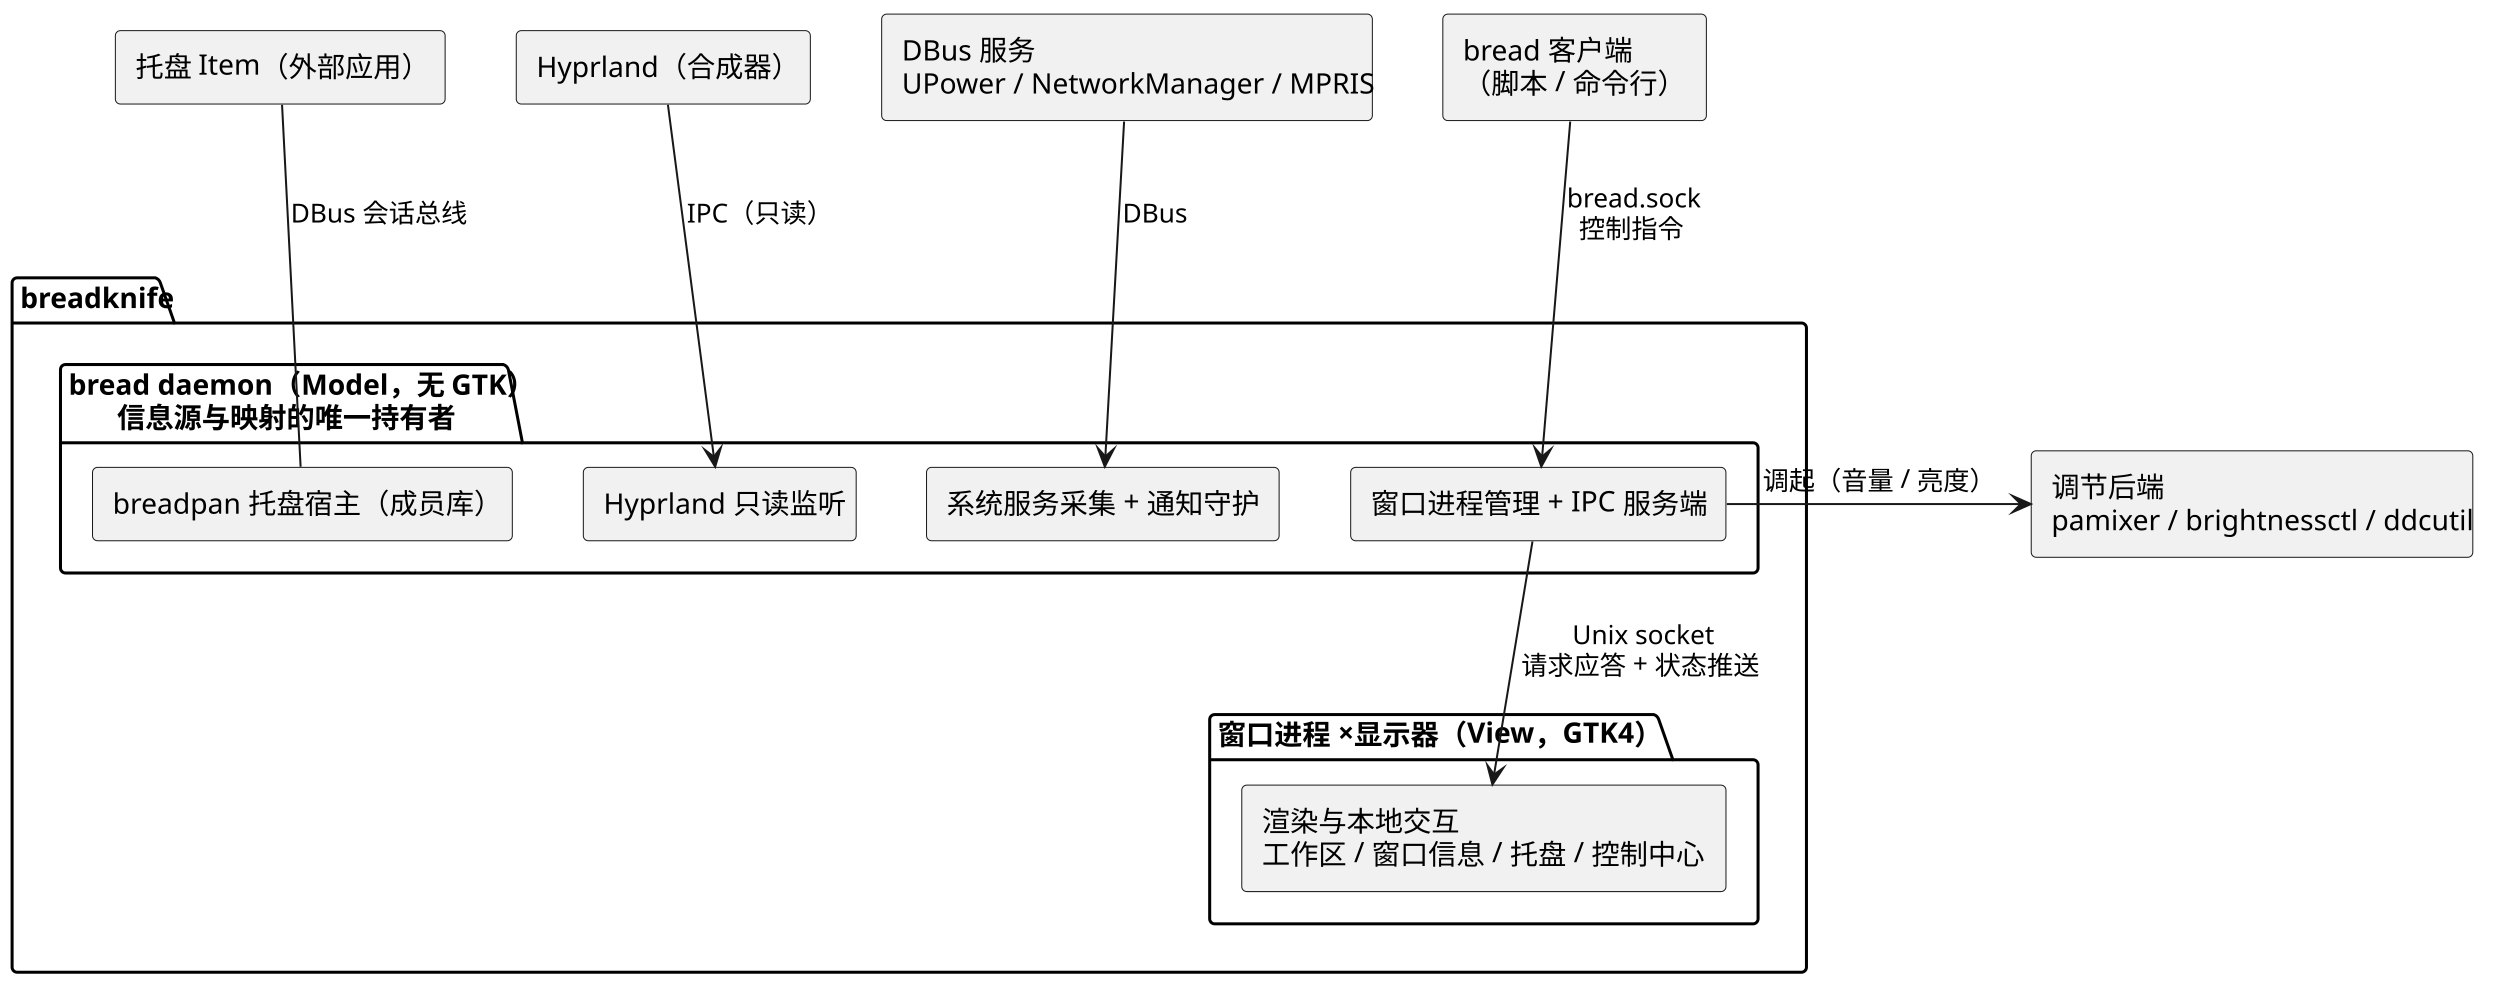
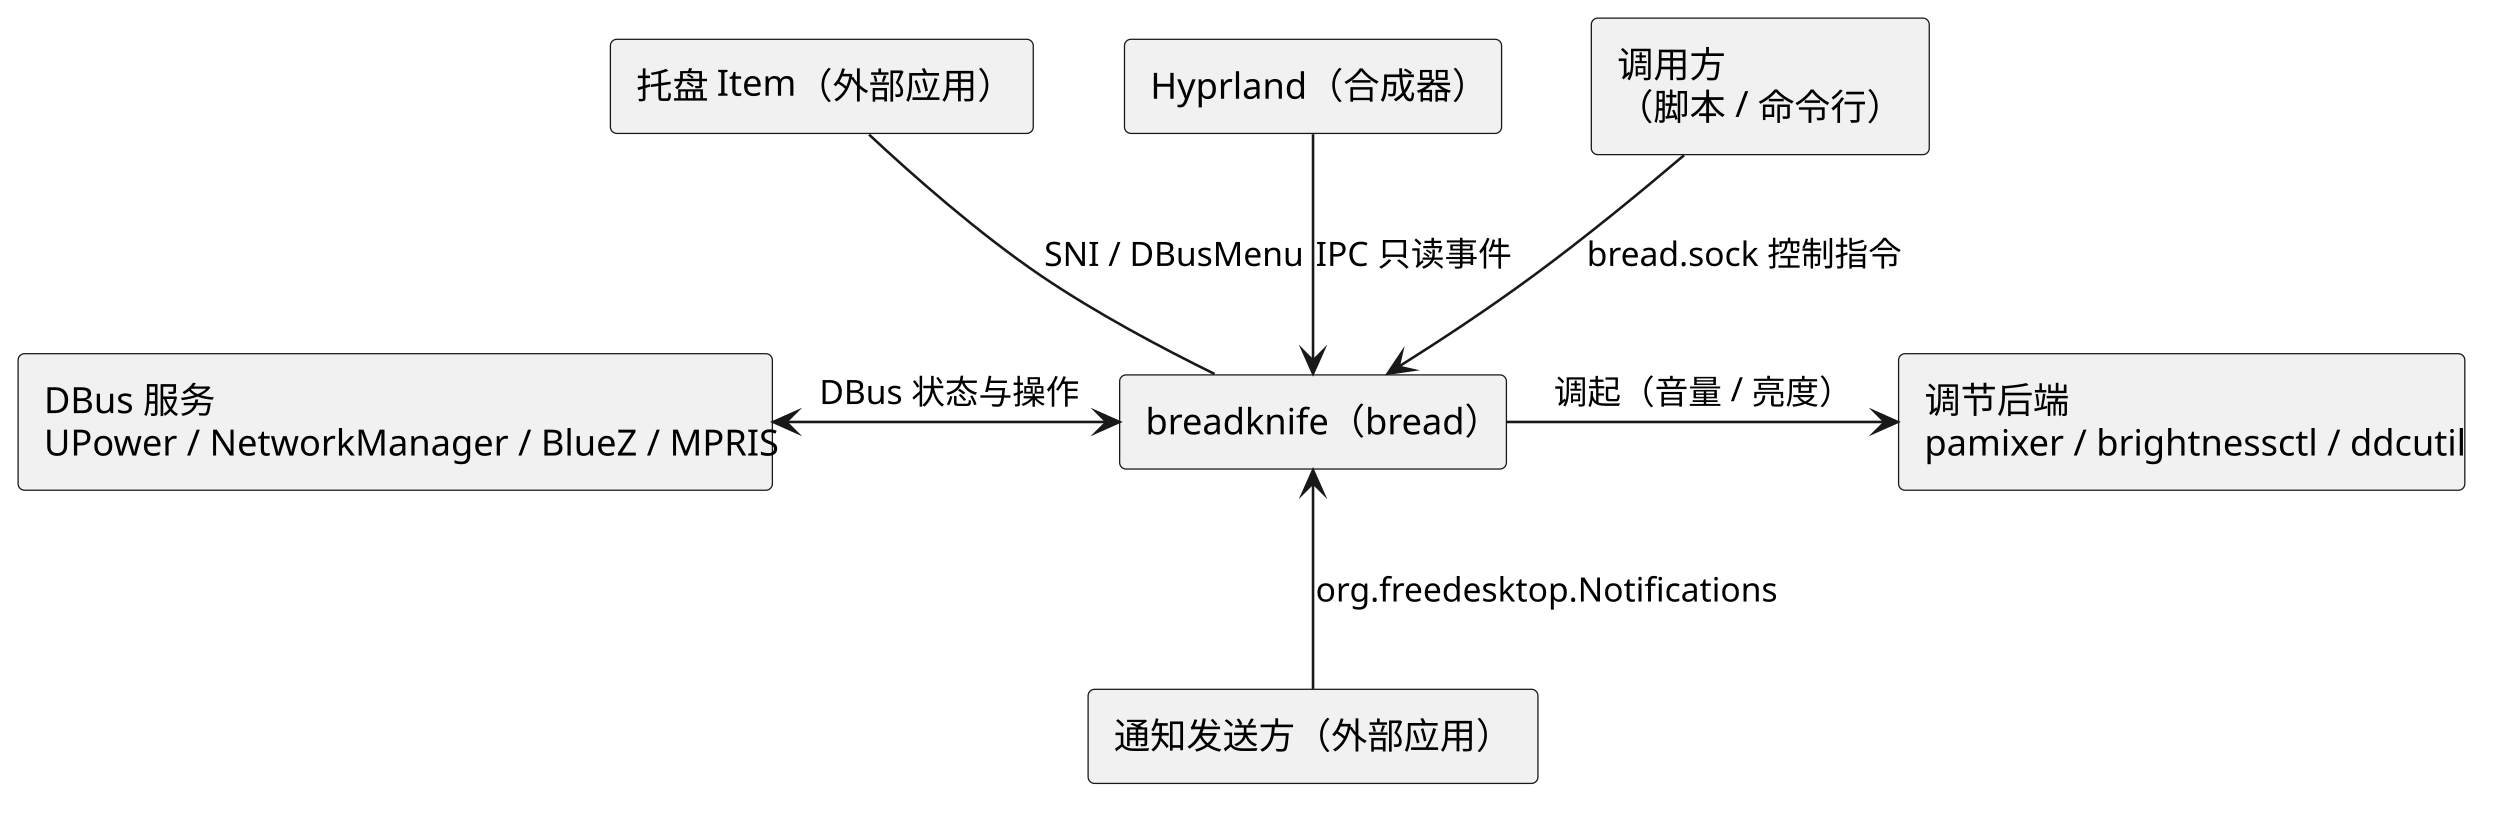
- <svg xmlns="http://www.w3.org/2000/svg" version="1.1" data-diagram-type="DESCRIPTION" style="width:1240px;height:497px;background:#FFFFFF;" width="1240px" height="497px" viewBox="0 0 1240 497" zoomAndPan="magnify" preserveAspectRatio="none" contentStyleType="text/css">
+ <svg xmlns="http://www.w3.org/2000/svg" version="1.1" data-diagram-type="DESCRIPTION" style="width:967px;height:317px;background:#FFFFFF;" width="967px" height="317px" viewBox="0 0 967 317" zoomAndPan="magnify" preserveAspectRatio="none" contentStyleType="text/css">
  <defs />
  <g font-family="sans-serif" lengthAdjust="spacing">
-     <g class="cluster" data-qualified-name="breadknife" id="ent0006" data-source-line="9">
-       <path d="M8.5,137.81 L77.039,137.81 A3.75,3.75 0 0 1 79.539,140.31 L86.539,160.216 L893.5,160.216 A2.5,2.5 0 0 1 896,162.716 L896,479.73 A2.5,2.5 0 0 1 893.5,482.23 L8.5,482.23 A2.5,2.5 0 0 1 6,479.73 L6,140.31 A2.5,2.5 0 0 1 8.5,137.81" style="stroke:#000;stroke-width:1.5;" fill="none" />
-       <line x1="6" y1="160.216" x2="86.539" y2="160.216" style="stroke:#000;stroke-width:1.5;" />
-       <text x="10" y="152.798" fill="#000" font-size="14" textLength="67.539" font-weight="700">breadknife</text>
+     <g class="entity" data-qualified-name="bread" id="ent0001" data-source-line="3">
+       <rect x="433.08" y="145.01" width="149.602" height="36.406" fill="#F1F1F1" style="stroke:#181818;stroke-width:0.5;" rx="2.5" ry="2.5" />
+       <text x="443.08" y="167.998" fill="#000" font-size="14" textLength="129.602">breadknife（bread）</text>
    </g>
-     <g class="cluster" data-qualified-name="breadknife.daemon" id="ent0007" data-source-line="10">
-       <path d="M32.5,180.81 L249.632,180.81 A3.75,3.75 0 0 1 252.132,183.31 L259.132,219.623 L869.5,219.623 A2.5,2.5 0 0 1 872,222.123 L872,281.71 A2.5,2.5 0 0 1 869.5,284.21 L32.5,284.21 A2.5,2.5 0 0 1 30,281.71 L30,183.31 A2.5,2.5 0 0 1 32.5,180.81" style="stroke:#000;stroke-width:1.5;" fill="none" />
-       <line x1="30" y1="219.623" x2="259.132" y2="219.623" style="stroke:#000;stroke-width:1.5;" />
-       <text x="34" y="195.798" fill="#000" font-size="14" textLength="216.132" font-weight="700">bread daemon（Model，无 GTK）</text>
-       <text x="58.066" y="212.205" fill="#000" font-size="14" textLength="167.999" font-weight="700">信息源与映射的唯一持有者</text>
+     <g class="entity" data-qualified-name="hypr" id="ent0002" data-source-line="4">
+       <rect x="434.95" y="15.2" width="145.863" height="36.406" fill="#F1F1F1" style="stroke:#181818;stroke-width:0.5;" rx="2.5" ry="2.5" />
+       <text x="444.95" y="38.188" fill="#000" font-size="14" textLength="125.863">Hyprland（合成器）</text>
    </g>
-     <g class="cluster" data-qualified-name="breadknife.winpkg" id="ent0012" data-source-line="16">
-       <path d="M602.5,354.42 L820.253,354.42 A3.75,3.75 0 0 1 822.753,356.92 L829.753,376.826 L869.5,376.826 A2.5,2.5 0 0 1 872,379.326 L872,455.73 A2.5,2.5 0 0 1 869.5,458.23 L602.5,458.23 A2.5,2.5 0 0 1 600,455.73 L600,356.92 A2.5,2.5 0 0 1 602.5,354.42" style="stroke:#000;stroke-width:1.5;" fill="none" />
-       <line x1="600" y1="376.826" x2="829.753" y2="376.826" style="stroke:#000;stroke-width:1.5;" />
-       <text x="604" y="369.408" fill="#000" font-size="14" textLength="216.753" font-weight="700">窗口进程 ×显示器（View，GTK4）</text>
+     <g class="entity" data-qualified-name="svc" id="ent0003" data-source-line="5">
+       <rect x="7" y="136.81" width="291.756" height="52.813" fill="#F1F1F1" style="stroke:#181818;stroke-width:0.5;" rx="2.5" ry="2.5" />
+       <text x="17" y="159.798" fill="#000" font-size="14" textLength="64.326">DBus 服务</text>
+       <text x="17" y="176.205" fill="#000" font-size="14" textLength="271.756">UPower / NetworkManager / BlueZ / MPRIS</text>
    </g>
-     <g class="entity" data-qualified-name="breadknife.daemon.hlisten" id="ent0008" data-source-line="11">
-       <rect x="289.33" y="231.81" width="135.336" height="36.406" fill="#F1F1F1" style="stroke:#181818;stroke-width:0.5;" rx="2.5" ry="2.5" />
-       <text x="299.33" y="254.798" fill="#000" font-size="14" textLength="115.336">Hyprland 只读监听</text>
+     <g class="entity" data-qualified-name="client" id="ent0004" data-source-line="6">
+       <rect x="615.52" y="7" width="130.721" height="52.813" fill="#F1F1F1" style="stroke:#181818;stroke-width:0.5;" rx="2.5" ry="2.5" />
+       <text x="625.52" y="29.988" fill="#000" font-size="14" textLength="42">调用方</text>
+       <text x="625.52" y="46.395" fill="#000" font-size="14" textLength="110.721">（脚本 / 命令行）</text>
    </g>
-     <g class="entity" data-qualified-name="breadknife.daemon.sysv" id="ent0009" data-source-line="12">
-       <rect x="459.56" y="231.81" width="174.888" height="36.406" fill="#F1F1F1" style="stroke:#181818;stroke-width:0.5;" rx="2.5" ry="2.5" />
-       <text x="469.56" y="254.798" fill="#000" font-size="14" textLength="154.888">系统服务采集 + 通知守护</text>
+     <g class="entity" data-qualified-name="items" id="ent0005" data-source-line="7">
+       <rect x="236.1" y="15.2" width="163.561" height="36.406" fill="#F1F1F1" style="stroke:#181818;stroke-width:0.5;" rx="2.5" ry="2.5" />
+       <text x="246.1" y="38.188" fill="#000" font-size="14" textLength="143.561">托盘 Item（外部应用）</text>
    </g>
-     <g class="entity" data-qualified-name="breadknife.daemon.tray" id="ent0010" data-source-line="13">
-       <rect x="45.89" y="231.81" width="208.22" height="36.406" fill="#F1F1F1" style="stroke:#181818;stroke-width:0.5;" rx="2.5" ry="2.5" />
-       <text x="55.89" y="254.798" fill="#000" font-size="14" textLength="188.22">breadpan 托盘宿主（成员库）</text>
+     <g class="entity" data-qualified-name="notify" id="ent0006" data-source-line="8">
+       <rect x="420.88" y="266.62" width="173.999" height="36.406" fill="#F1F1F1" style="stroke:#181818;stroke-width:0.5;" rx="2.5" ry="2.5" />
+       <text x="430.88" y="289.608" fill="#000" font-size="14" textLength="153.999">通知发送方（外部应用）</text>
    </g>
-     <g class="entity" data-qualified-name="breadknife.daemon.wm" id="ent0011" data-source-line="14">
-       <rect x="669.94" y="231.81" width="186.113" height="36.406" fill="#F1F1F1" style="stroke:#181818;stroke-width:0.5;" rx="2.5" ry="2.5" />
-       <text x="679.94" y="254.798" fill="#000" font-size="14" textLength="166.113">窗口进程管理 + IPC 服务端</text>
+     <g class="entity" data-qualified-name="tools" id="ent0007" data-source-line="9">
+       <rect x="734.37" y="136.81" width="219.021" height="52.813" fill="#F1F1F1" style="stroke:#181818;stroke-width:0.5;" rx="2.5" ry="2.5" />
+       <text x="744.37" y="159.798" fill="#000" font-size="14" textLength="56">调节后端</text>
+       <text x="744.37" y="176.205" fill="#000" font-size="14" textLength="199.021">pamixer / brightnessctl / ddcutil</text>
    </g>
-     <g class="entity" data-qualified-name="breadknife.winpkg.win" id="ent0013" data-source-line="17">
-       <rect x="615.92" y="389.42" width="240.164" height="52.813" fill="#F1F1F1" style="stroke:#181818;stroke-width:0.5;" rx="2.5" ry="2.5" />
-       <text x="625.92" y="412.408" fill="#000" font-size="14" textLength="98">渲染与本地交互</text>
-       <text x="625.92" y="428.815" fill="#000" font-size="14" textLength="220.164">工作区 / 窗口信息 / 托盘 / 控制中心</text>
+     <g class="link" data-entity-1="ent0002" data-entity-2="ent0001" id="lnk8" data-source-line="11" data-link-type="dependency">
+       <path d="M507.88,51.91 C507.88,76.25 507.88,115.07 507.88,139.51" style="stroke:#181818;stroke-width:1;" fill="none" id="hypr-to-bread" />
+       <polygon points="507.88,144.51,511.88,135.51,507.88,139.51,503.88,135.51,507.88,144.51" fill="#181818" style="stroke:#181818;stroke-width:1;stroke-linejoin:miter;stroke-miterlimit:10;" />
+       <text x="508.88" y="102.871" fill="#000" font-size="13" textLength="75.423">IPC 只读事件</text>
    </g>
-     <g class="entity" data-qualified-name="hypr" id="ent0001" data-source-line="3">
-       <rect x="256.07" y="15.2" width="145.863" height="36.406" fill="#F1F1F1" style="stroke:#181818;stroke-width:0.5;" rx="2.5" ry="2.5" />
-       <text x="266.07" y="38.188" fill="#000" font-size="14" textLength="125.863">Hyprland（合成器）</text>
+     <g class="link" data-entity-1="ent0003" data-entity-2="ent0001" id="lnk9" data-source-line="12" data-link-type="dependency">
+       <path d="M304.06,163.22 C350.12,163.22 389.09,163.22 428.02,163.22" style="stroke:#181818;stroke-width:1;" fill="none" id="svc-bread" />
+       <polygon points="299.06,163.22,308.06,167.22,304.06,163.22,308.06,159.22,299.06,163.22" fill="#181818" style="stroke:#181818;stroke-width:1;stroke-linejoin:miter;stroke-miterlimit:10;" />
+       <polygon points="433.02,163.22,424.02,159.22,428.02,163.22,424.02,167.22,433.02,163.22" fill="#181818" style="stroke:#181818;stroke-width:1;stroke-linejoin:miter;stroke-miterlimit:10;" />
+       <text x="316.92" y="156.281" fill="#000" font-size="13" textLength="98.732">DBus 状态与操作</text>
    </g>
-     <g class="entity" data-qualified-name="svc" id="ent0002" data-source-line="4">
-       <rect x="437.31" y="7" width="243.378" height="52.813" fill="#F1F1F1" style="stroke:#181818;stroke-width:0.5;" rx="2.5" ry="2.5" />
-       <text x="447.31" y="29.988" fill="#000" font-size="14" textLength="64.326">DBus 服务</text>
-       <text x="447.31" y="46.395" fill="#000" font-size="14" textLength="223.378">UPower / NetworkManager / MPRIS</text>
+     <g class="link" data-entity-1="ent0004" data-entity-2="ent0001" id="lnk10" data-source-line="13" data-link-type="dependency">
+       <path d="M651.39,60.05 C634.61,74.29 612.98,92.06 592.88,106.81 C574.7,120.15 557.681,131.336 540.971,141.856" style="stroke:#181818;stroke-width:1;" fill="none" id="client-to-bread" />
+       <polygon points="536.74,144.52,546.487,143.11,540.971,141.856,542.225,136.34,536.74,144.52" fill="#181818" style="stroke:#181818;stroke-width:1;stroke-linejoin:miter;stroke-miterlimit:10;" />
+       <text x="613.75" y="102.871" fill="#000" font-size="13" textLength="119.171">bread.sock 控制指令</text>
    </g>
-     <g class="entity" data-qualified-name="client" id="ent0003" data-source-line="5">
-       <rect x="715.64" y="7" width="130.721" height="52.813" fill="#F1F1F1" style="stroke:#181818;stroke-width:0.5;" rx="2.5" ry="2.5" />
-       <text x="725.64" y="29.988" fill="#000" font-size="14" textLength="81.013">bread 客户端</text>
-       <text x="725.64" y="46.395" fill="#000" font-size="14" textLength="110.721">（脚本 / 命令行）</text>
+     <g class="link" data-entity-1="ent0005" data-entity-2="ent0001" id="lnk12" data-source-line="14" data-link-type="association">
+       <path d="M336.16,52.06 C352.76,67.56 378.32,90.17 402.88,106.81 C424.04,121.15 449.33,134.6 469.79,144.65" style="stroke:#181818;stroke-width:1;" fill="none" id="items-bread" />
+       <text x="403.88" y="102.871" fill="#000" font-size="13" textLength="95.437">SNI / DBusMenu</text>
    </g>
-     <g class="entity" data-qualified-name="items" id="ent0004" data-source-line="6">
-       <rect x="57.22" y="15.2" width="163.561" height="36.406" fill="#F1F1F1" style="stroke:#181818;stroke-width:0.5;" rx="2.5" ry="2.5" />
-       <text x="67.22" y="38.188" fill="#000" font-size="14" textLength="143.561">托盘 Item（外部应用）</text>
+     <g class="link" data-entity-1="ent0001" data-entity-2="ent0006" id="lnk14" data-source-line="15" data-link-type="dependency">
+       <path d="M507.88,186.87 C507.88,209.61 507.88,243.91 507.88,266.49" style="stroke:#181818;stroke-width:1;" fill="none" id="bread-backto-notify" />
+       <polygon points="507.88,181.87,503.88,190.87,507.88,186.87,511.88,190.87,507.88,181.87" fill="#181818" style="stroke:#181818;stroke-width:1;stroke-linejoin:miter;stroke-miterlimit:10;" />
+       <text x="508.88" y="232.681" fill="#000" font-size="13" textLength="169.552">org.freedesktop.Notifications</text>
    </g>
-     <g class="entity" data-qualified-name="tools" id="ent0005" data-source-line="7">
-       <rect x="1007.49" y="223.6" width="219.021" height="52.813" fill="#F1F1F1" style="stroke:#181818;stroke-width:0.5;" rx="2.5" ry="2.5" />
-       <text x="1017.49" y="246.588" fill="#000" font-size="14" textLength="56">调节后端</text>
-       <text x="1017.49" y="262.995" fill="#000" font-size="14" textLength="199.021">pamixer / brightnessctl / ddcutil</text>
-     </g>
-     <g class="link" data-entity-1="ent0001" data-entity-2="ent0008" id="lnk14" data-source-line="21" data-link-type="dependency">
-       <path d="M331.29,51.96 C336.55,92.31 348.813,186.262 354.073,226.552" style="stroke:#181818;stroke-width:1;" fill="none" id="hypr-to-hlisten" />
-       <polygon points="354.72,231.51,357.521,222.068,354.073,226.552,349.589,223.104,354.72,231.51" fill="#181818" style="stroke:#181818;stroke-width:1;stroke-linejoin:miter;stroke-miterlimit:10;" />
-       <text x="340.67" y="110.371" fill="#000" font-size="13" textLength="72.198">IPC（只读）</text>
-     </g>
-     <g class="link" data-entity-1="ent0002" data-entity-2="ent0009" id="lnk15" data-source-line="22" data-link-type="dependency">
-       <path d="M557.55,60.29 C555.08,104.55 550.38,188.648 548.26,226.428" style="stroke:#181818;stroke-width:1;" fill="none" id="svc-to-sysv" />
-       <polygon points="547.98,231.42,552.478,222.658,548.26,226.428,544.491,222.21,547.98,231.42" fill="#181818" style="stroke:#181818;stroke-width:1;stroke-linejoin:miter;stroke-miterlimit:10;" />
-       <text x="556.78" y="110.371" fill="#000" font-size="13" textLength="30.507">DBus</text>
-     </g>
-     <g class="link" data-entity-1="ent0003" data-entity-2="ent0011" id="lnk16" data-source-line="23" data-link-type="dependency">
-       <path d="M778.83,60.29 C775.12,104.55 768.057,188.657 764.897,226.437" style="stroke:#181818;stroke-width:1;" fill="none" id="client-to-wm" />
-       <polygon points="764.48,231.42,769.216,222.785,764.897,226.437,761.244,222.118,764.48,231.42" fill="#181818" style="stroke:#181818;stroke-width:1;stroke-linejoin:miter;stroke-miterlimit:10;" />
-       <text x="777.17" y="102.871" fill="#000" font-size="13" textLength="63.946">bread.sock</text>
-       <text x="783.143" y="118.105" fill="#000" font-size="13" textLength="52">控制指令</text>
-     </g>
-     <g class="link" data-entity-1="ent0004" data-entity-2="ent0010" id="lnk18" data-source-line="24" data-link-type="association">
-       <path d="M139.9,51.96 C141.97,92.31 147.04,191.22 149.1,231.51" style="stroke:#181818;stroke-width:1;" fill="none" id="items-tray" />
-       <text x="144.19" y="110.371" fill="#000" font-size="13" textLength="85.732">DBus 会话总线</text>
-     </g>
-     <g class="link" data-entity-1="ent0011" data-entity-2="ent0013" id="lnk19" data-source-line="25" data-link-type="dependency">
-       <path d="M760.11,268.54 C755.34,297.51 746.593,350.577 741.053,384.187" style="stroke:#181818;stroke-width:1;" fill="none" id="wm-to-win" />
-       <polygon points="740.24,389.12,745.65,380.89,741.053,384.187,737.757,379.589,740.24,389.12" fill="#181818" style="stroke:#181818;stroke-width:1;stroke-linejoin:miter;stroke-miterlimit:10;" />
-       <text x="779.859" y="319.481" fill="#000" font-size="13" textLength="67.107">Unix socket</text>
-       <text x="754.5" y="334.715" fill="#000" font-size="13" textLength="117.825">请求应答 + 状态推送</text>
-     </g>
-     <g class="link" data-entity-1="ent0011" data-entity-2="ent0005" id="lnk20" data-source-line="26" data-link-type="dependency">
-       <path d="M856.47,250.01 C902.77,250.01 953.95,250.01 1002.28,250.01" style="stroke:#181818;stroke-width:1;" fill="none" id="wm-to-tools" />
-       <polygon points="1007.28,250.01,998.28,246.01,1002.28,250.01,998.28,254.01,1007.28,250.01" fill="#181818" style="stroke:#181818;stroke-width:1;stroke-linejoin:miter;stroke-miterlimit:10;" />
-       <text x="874.27" y="243.071" fill="#000" font-size="13" textLength="115.813">调起（音量 / 亮度）</text>
+     <g class="link" data-entity-1="ent0001" data-entity-2="ent0007" id="lnk15" data-source-line="16" data-link-type="dependency">
+       <path d="M582.86,163.22 C627.35,163.22 679.54,163.22 729.04,163.22" style="stroke:#181818;stroke-width:1;" fill="none" id="bread-to-tools" />
+       <polygon points="734.04,163.22,725.04,159.22,729.04,163.22,725.04,167.22,734.04,163.22" fill="#181818" style="stroke:#181818;stroke-width:1;stroke-linejoin:miter;stroke-miterlimit:10;" />
+       <text x="601.02" y="156.281" fill="#000" font-size="13" textLength="115.813">调起（音量 / 亮度）</text>
    </g>
  </g>
</svg>
